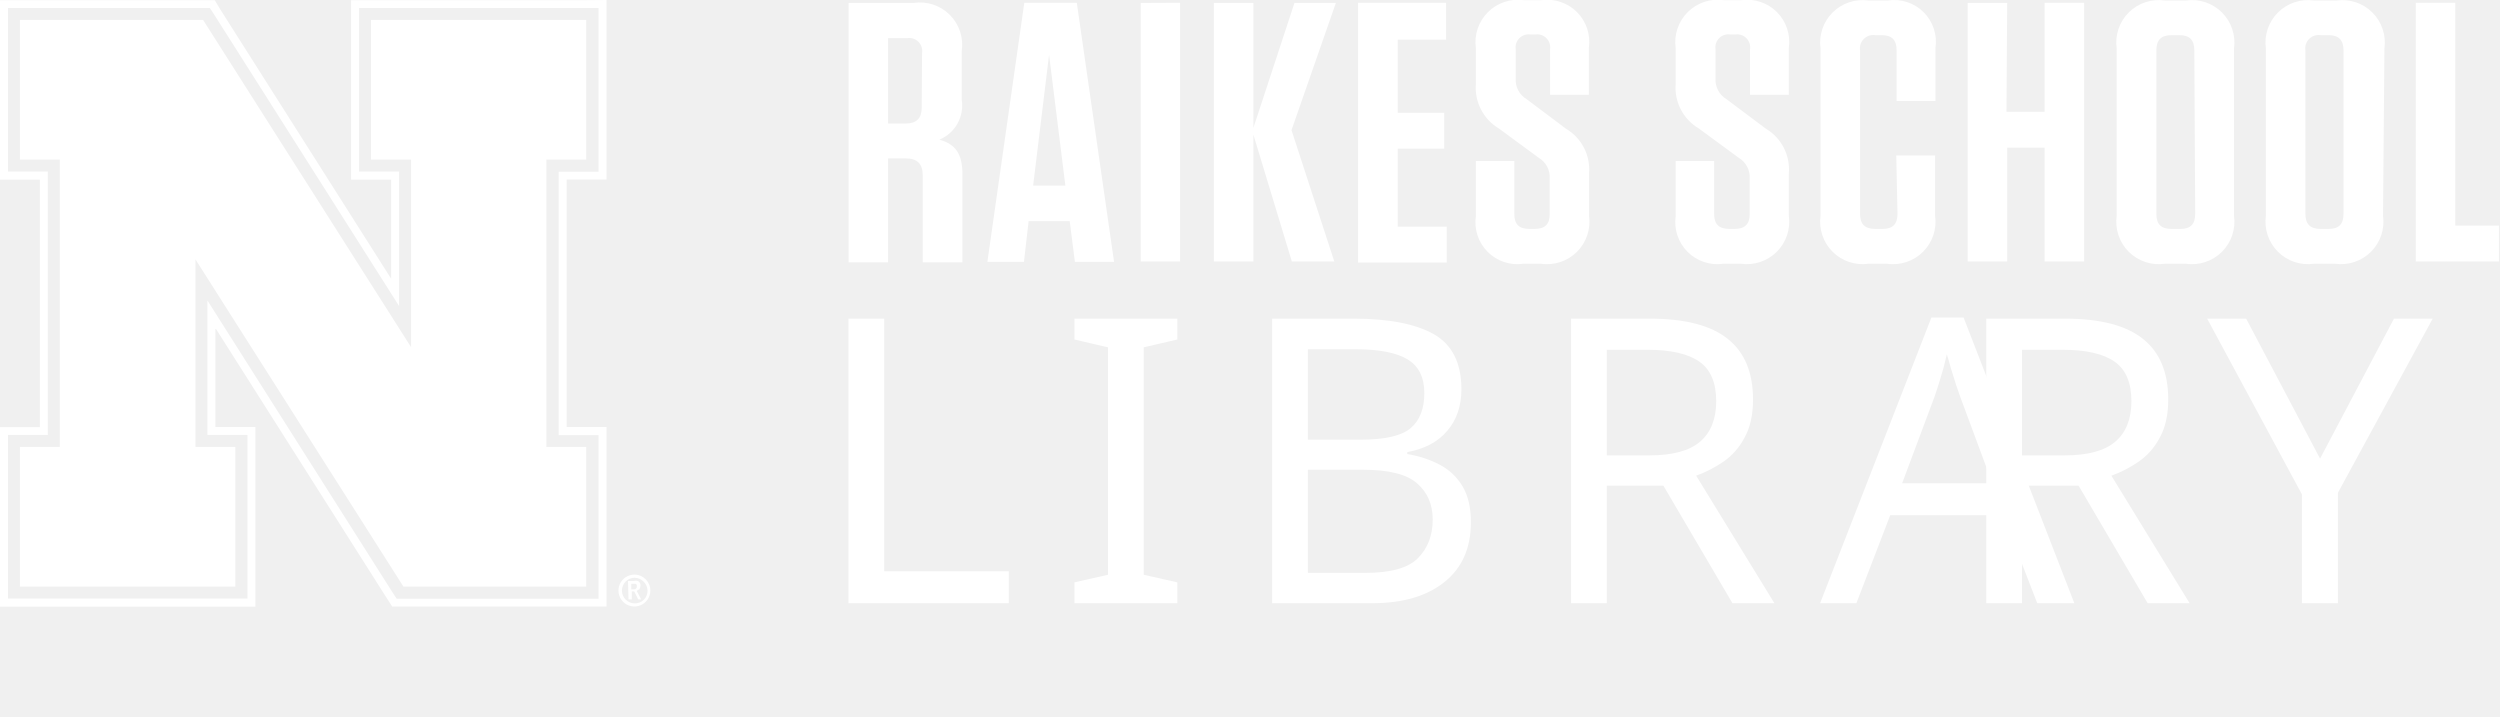
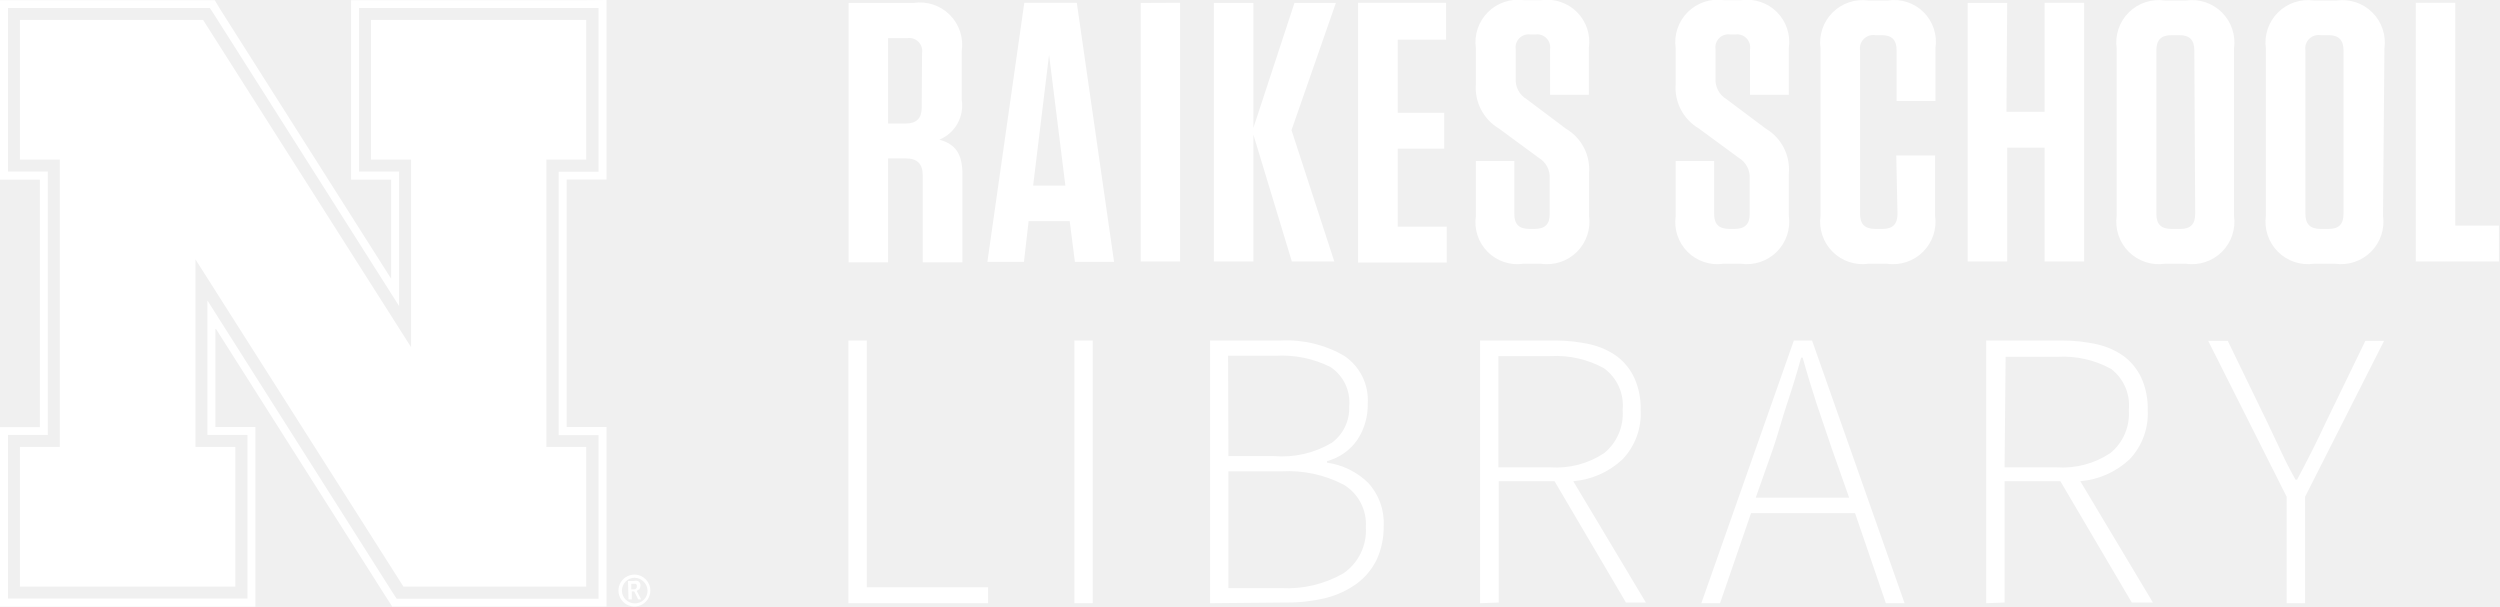
- <svg xmlns="http://www.w3.org/2000/svg" id="Layer_1" data-name="Layer 1" viewBox="0 0 144.27 41.34">
+ <svg xmlns="http://www.w3.org/2000/svg" id="Layer_1" data-name="Layer 1" viewBox="0 0 144.27 35">
  <defs>
-     <style>.cls-1{font-size:23px;font-family:SourceSansPro-Light, Source Sans Pro;font-weight:300;letter-spacing:0.1em;}.cls-1,.cls-4{fill:#fff;}.cls-2{letter-spacing:0.11em;}.cls-3{letter-spacing:0.1em;}</style>
+     <style>.cls-1{fill:#fff;}</style>
  </defs>
-   <text class="cls-1" transform="translate(46.73 34.81)">LIBRA<tspan class="cls-2" x="65.66" y="0">R</tspan>
-     <tspan class="cls-3" x="80.64" y="0">Y</tspan>
-   </text>
-   <path id="path4" class="cls-4" d="M119.38,320.77c.94.26,1.33.83,1.33,2v5.08h-2.29v-5c0-.67-.29-1-1-1h-1v6h-2.28V312.88h3.75a2.44,2.44,0,0,1,2.78,2.77v2.82A2.13,2.13,0,0,1,119.38,320.77Zm-1-5a.75.75,0,0,0-.85-.86h-1.11v4.93h1c.64,0,.94-.3.94-.92Zm8.93-2.9,2.15,14.95h-2.26l-.3-2.35h-2.37l-.27,2.35h-2.11l2.13-14.95Zm-1.6,3-.92,7.55h1.86Zm7.56-3v14.93H131V312.88Zm8.9,14.93h-2.45l-2.22-7.32v7.32h-2.28V312.88h2.28v7.21l2.37-7.21h2.39l-2.56,7.34Zm1.37-14.93h5.08V315h-2.79v4.22h2.68v2.07h-2.68v4.5h2.83v2.07h-5.12Zm12,7.27a2.72,2.72,0,0,1,1.33,2.58v2.44a2.45,2.45,0,0,1-2.78,2.77h-1a2.42,2.42,0,0,1-2.75-2.75V322h2.22v3.07c0,.58.27.85.87.85h.3c.6,0,.87-.27.87-.85v-2.05a1.3,1.3,0,0,0-.64-1.21l-2.3-1.69a2.74,2.74,0,0,1-1.32-2.58v-2.05a2.45,2.45,0,0,1,2.77-2.77h1a2.43,2.43,0,0,1,2.75,2.75v2.71h-2.24v-2.62a.75.75,0,0,0-.85-.86h-.28a.75.75,0,0,0-.85.86v1.66a1.29,1.29,0,0,0,.64,1.22Zm11.54,0a2.73,2.73,0,0,1,1.32,2.58v2.44a2.45,2.45,0,0,1-2.77,2.77h-1a2.43,2.43,0,0,1-2.76-2.75V322h2.22v3.07c0,.58.28.85.88.85h.3c.59,0,.87-.27.87-.85v-2.05a1.3,1.3,0,0,0-.64-1.21l-2.3-1.69a2.73,2.73,0,0,1-1.33-2.58v-2.05a2.45,2.45,0,0,1,2.78-2.77h1a2.43,2.43,0,0,1,2.75,2.75v2.71h-2.24v-2.62a.75.75,0,0,0-.85-.86h-.28a.75.75,0,0,0-.86.86v1.66a1.31,1.31,0,0,0,.64,1.22Zm7.52,1.54h2.24v3.48a2.45,2.45,0,0,1-2.78,2.77H173a2.45,2.45,0,0,1-2.77-2.77v-9.65a2.45,2.45,0,0,1,2.77-2.77h1.11a2.41,2.41,0,0,1,2.75,2.75v3.05h-2.24v-2.92c0-.6-.27-.88-.85-.88h-.38a.77.77,0,0,0-.88.88v9.43c0,.6.28.87.88.87h.42c.58,0,.86-.27.86-.87Zm6.36-2.52h2.2v-6.29h2.28v14.93h-2.28v-6.57H181v6.57h-2.28V312.88H181Zm13.13,6a2.45,2.45,0,0,1-2.78,2.77h-1.21a2.45,2.45,0,0,1-2.78-2.77v-9.65a2.45,2.45,0,0,1,2.78-2.77h1.21a2.45,2.45,0,0,1,2.78,2.77Zm-2.29-9.54c0-.6-.27-.88-.85-.88h-.47c-.6,0-.87.28-.87.88v9.43c0,.6.27.87.87.87H191c.58,0,.85-.27.85-.87Zm10.89,9.54a2.45,2.45,0,0,1-2.77,2.77h-1.22a2.45,2.45,0,0,1-2.77-2.77v-9.65a2.45,2.45,0,0,1,2.77-2.77H200a2.45,2.45,0,0,1,2.77,2.77Zm-2.28-9.54c0-.6-.28-.88-.85-.88h-.47a.77.77,0,0,0-.88.88v9.43c0,.6.28.87.88.87h.47c.57,0,.85-.27.85-.87Zm4.17-2.75h2.28v12.86h2.52v2.07h-4.8Z" transform="translate(-65.17 -312.71)" />
-   <path id="path8" class="cls-4" d="M101.8,345.87a.92.92,0,1,0,.9.92A.92.92,0,0,0,101.8,345.87Zm0,1.66a.74.74,0,0,1,0-1.48.77.77,0,0,1,.74.74A.73.73,0,0,1,101.78,347.53Z" transform="translate(-65.17 -312.71)" />
-   <path id="path14" class="cls-4" d="M88.89,332.74l-12-18.88H66.32v8.06h2.3V338.5h-2.3v8.06H78.75V338.5h-2.3V327.68l12,18.88H99V338.5h-2.3V321.92H99v-8.06H86.58v8.06h2.31Z" transform="translate(-65.17 -312.71)" />
-   <path id="path16" class="cls-4" d="M101.41,346.24h.33a.44.44,0,0,1,.25,0,.28.28,0,0,1,.14.26.45.45,0,0,1-.07.23s-.07,0-.14.09h0l.25.48H102l-.23-.46h-.14v.46h-.19Zm.28.48h.09a.16.16,0,0,0,.14-.18c0-.07,0-.12-.09-.14h-.23v.32Zm-2.67-34H85.43v10.36h2.31v5.71l-9.86-15.54-.32-.53H65.17v10.36h2.3v14.28h-2.3v10.36H79.91V337.35H77.6v-5.71l9.86,15.54.34.53h12.37V337.35h-2.3V323.07h2.3V312.71Zm.69,1.15v8.75h-2.3v15.2h2.3v9.44H88.06l-.21-.32L77.14,330.05v7.76h2.31v9.44H65.63v-9.44h2.3v-15.2h-2.3v-9.44H77.28l.21.32L88.2,330.37v-7.76H85.89v-9.44H99.71Z" transform="translate(-65.17 -312.71)" />
+   <path class="cls-1" d="M114.13,347.52V332.36h1.06V346.6h7v.92Z" transform="translate(-65.17 -312.71)" />
+   <path class="cls-1" d="M127.17,347.52V332.36h1.06v15.16Z" transform="translate(-65.17 -312.71)" />
+   <path class="cls-1" d="M135,347.52V332.36h4.09a6.61,6.61,0,0,1,3.66.89A3.08,3.08,0,0,1,144.1,336a3.64,3.64,0,0,1-.6,2.09,3.1,3.1,0,0,1-1.75,1.23v.09a4.23,4.23,0,0,1,2.37,1.16,3.4,3.4,0,0,1,.9,2.49,4.54,4.54,0,0,1-.4,1.94,3.81,3.81,0,0,1-1.14,1.38,5.18,5.18,0,0,1-1.77.83,9.26,9.26,0,0,1-2.33.27Zm1.06-8.49h2.62a5.63,5.63,0,0,0,3.35-.77,2.48,2.48,0,0,0,1-2.1,2.45,2.45,0,0,0-1.08-2.27,6.28,6.28,0,0,0-3.17-.65h-2.74Zm0,7.62h3.06a6.5,6.5,0,0,0,3.57-.85,3,3,0,0,0,1.3-2.67,2.66,2.66,0,0,0-1.26-2.44,6.91,6.91,0,0,0-3.61-.78h-3.06Z" transform="translate(-65.17 -312.71)" />
+   <path class="cls-1" d="M150.58,347.52V332.36h4.35a9.27,9.27,0,0,1,2,.22,4.3,4.3,0,0,1,1.56.7,3.32,3.32,0,0,1,1,1.25,4.25,4.25,0,0,1,.36,1.84,3.82,3.82,0,0,1-1.05,2.85,4.74,4.74,0,0,1-2.84,1.26l4.19,7H159l-4.12-7h-3.22v7Zm1.06-7.84h3a5,5,0,0,0,3.1-.82,2.93,2.93,0,0,0,1.07-2.49,2.65,2.65,0,0,0-1.08-2.41,5.75,5.75,0,0,0-3.09-.7h-3Z" transform="translate(-65.17 -312.71)" />
+   <path class="cls-1" d="M163.35,347.52l5.34-15.16h1.05l5.34,15.16H174l-1.78-5.2h-6l-1.79,5.2Zm4.14-8.92-1,2.83h5.39l-1-2.83-.88-2.6c-.27-.83-.54-1.71-.8-2.65h-.09c-.26.94-.53,1.82-.81,2.65S167.8,337.69,167.49,338.6Z" transform="translate(-65.17 -312.71)" />
+   <path class="cls-1" d="M179.79,347.52V332.36h4.35a9.27,9.27,0,0,1,2.05.22,4.3,4.3,0,0,1,1.56.7,3.32,3.32,0,0,1,1,1.25,4.25,4.25,0,0,1,.36,1.84,3.82,3.82,0,0,1-1.05,2.85,4.74,4.74,0,0,1-2.84,1.26l4.19,7h-1.22l-4.12-7h-3.22v7Zm1.06-7.84h3a5,5,0,0,0,3.1-.82,2.93,2.93,0,0,0,1.07-2.49A2.65,2.65,0,0,0,187,334a5.75,5.75,0,0,0-3.09-.7h-3Z" transform="translate(-65.17 -312.71)" />
+   <path class="cls-1" d="M197.13,347.52v-6.14l-4.53-9h1.13l2.3,4.74.77,1.63c.25.54.53,1.09.84,1.64h.09c.29-.55.58-1.1.85-1.64s.54-1.08.79-1.63l2.3-4.74h1.08l-4.56,9v6.14Z" transform="translate(-65.17 -312.71)" />
+   <path id="path4" class="cls-1" d="M119.38,320.77c.94.26,1.33.83,1.33,2v5.08h-2.29v-5c0-.67-.29-1-1-1h-1v6h-2.28V312.88h3.75a2.44,2.44,0,0,1,2.78,2.77v2.82A2.13,2.13,0,0,1,119.38,320.77Zm-1-5a.75.75,0,0,0-.85-.86h-1.11v4.93h1c.64,0,.94-.3.94-.92Zm8.93-2.9,2.15,14.95h-2.26l-.3-2.35h-2.37l-.27,2.35h-2.11l2.13-14.95Zm-1.6,3-.92,7.55h1.86Zm7.56-3v14.93H131V312.88Zm8.9,14.93h-2.45l-2.22-7.32v7.32h-2.28V312.88h2.28v7.21l2.37-7.21h2.39l-2.56,7.34Zm1.37-14.93h5.08V315h-2.79v4.22h2.68v2.07h-2.68v4.5h2.83v2.07h-5.12Zm12,7.27a2.72,2.72,0,0,1,1.33,2.58v2.44a2.45,2.45,0,0,1-2.78,2.77h-1a2.42,2.42,0,0,1-2.75-2.75V322h2.22v3.07c0,.58.27.85.87.85h.3c.6,0,.87-.27.87-.85v-2.05a1.3,1.3,0,0,0-.64-1.21l-2.3-1.69a2.74,2.74,0,0,1-1.32-2.58v-2.05a2.45,2.45,0,0,1,2.77-2.77h1a2.43,2.43,0,0,1,2.75,2.75v2.71h-2.24v-2.62a.75.75,0,0,0-.85-.86h-.28a.75.75,0,0,0-.85.86v1.66a1.29,1.29,0,0,0,.64,1.22Zm11.54,0a2.73,2.73,0,0,1,1.32,2.58v2.44a2.45,2.45,0,0,1-2.77,2.77h-1a2.43,2.43,0,0,1-2.76-2.75V322h2.22v3.07c0,.58.28.85.88.85h.3c.59,0,.87-.27.87-.85v-2.05a1.3,1.3,0,0,0-.64-1.21l-2.3-1.69a2.73,2.73,0,0,1-1.33-2.58v-2.05a2.45,2.45,0,0,1,2.78-2.77h1a2.43,2.43,0,0,1,2.75,2.75v2.71h-2.24v-2.62a.75.75,0,0,0-.85-.86h-.28a.75.75,0,0,0-.86.86v1.66a1.31,1.31,0,0,0,.64,1.22Zm7.52,1.54h2.24v3.48a2.45,2.45,0,0,1-2.78,2.77H173a2.45,2.45,0,0,1-2.77-2.77v-9.65a2.45,2.45,0,0,1,2.77-2.77h1.11a2.41,2.41,0,0,1,2.75,2.75v3.05h-2.24v-2.92c0-.6-.27-.88-.85-.88h-.38a.77.77,0,0,0-.88.88v9.43c0,.6.28.87.88.87h.42c.58,0,.86-.27.86-.87Zm6.36-2.52h2.2v-6.29h2.28v14.93h-2.28v-6.57H181v6.57h-2.28V312.88H181Zm13.13,6a2.45,2.45,0,0,1-2.78,2.77h-1.21a2.45,2.45,0,0,1-2.78-2.77v-9.65a2.45,2.45,0,0,1,2.78-2.77h1.21a2.45,2.45,0,0,1,2.78,2.77Zm-2.29-9.54c0-.6-.27-.88-.85-.88h-.47c-.6,0-.87.28-.87.88v9.43c0,.6.27.87.87.87H191c.58,0,.85-.27.85-.87Zm10.89,9.54a2.45,2.45,0,0,1-2.77,2.77h-1.22a2.45,2.45,0,0,1-2.77-2.77v-9.65a2.45,2.45,0,0,1,2.77-2.77H200a2.45,2.45,0,0,1,2.77,2.77Zm-2.28-9.54c0-.6-.28-.88-.85-.88h-.47a.77.77,0,0,0-.88.88v9.43c0,.6.28.87.88.87h.47c.57,0,.85-.27.85-.87Zm4.17-2.75h2.28v12.86h2.52v2.07h-4.8Z" transform="translate(-65.17 -312.71)" />
+   <path id="path8" class="cls-1" d="M101.8,345.87a.92.92,0,1,0,.9.92A.92.92,0,0,0,101.8,345.87Zm0,1.66a.74.74,0,0,1,0-1.48.77.77,0,0,1,.74.74A.73.73,0,0,1,101.78,347.53Z" transform="translate(-65.17 -312.71)" />
+   <path id="path14" class="cls-1" d="M88.89,332.74l-12-18.88H66.32v8.06h2.3V338.5h-2.3v8.06H78.75V338.5h-2.3V327.68l12,18.88H99V338.5h-2.3V321.92H99v-8.06H86.58v8.06h2.31Z" transform="translate(-65.17 -312.71)" />
+   <path id="path16" class="cls-1" d="M101.41,346.24h.33a.44.44,0,0,1,.25,0,.28.28,0,0,1,.14.26.45.45,0,0,1-.07.23s-.07,0-.14.09h0l.25.48H102l-.23-.46h-.14v.46h-.19Zm.28.48h.09a.16.16,0,0,0,.14-.18c0-.07,0-.12-.09-.14h-.23v.32Zm-2.67-34H85.43v10.36h2.31v5.71l-9.86-15.54-.32-.53H65.17v10.36h2.3v14.28h-2.3v10.36H79.91V337.35H77.6v-5.71l9.86,15.54.34.53h12.37V337.35h-2.3V323.07h2.3V312.71Zm.69,1.15v8.75h-2.3v15.2h2.3v9.44H88.06l-.21-.32L77.14,330.05v7.76h2.31v9.44H65.63v-9.44h2.3v-15.2h-2.3v-9.44H77.28l.21.32L88.2,330.37v-7.76H85.89v-9.44H99.71Z" transform="translate(-65.17 -312.71)" />
</svg>
